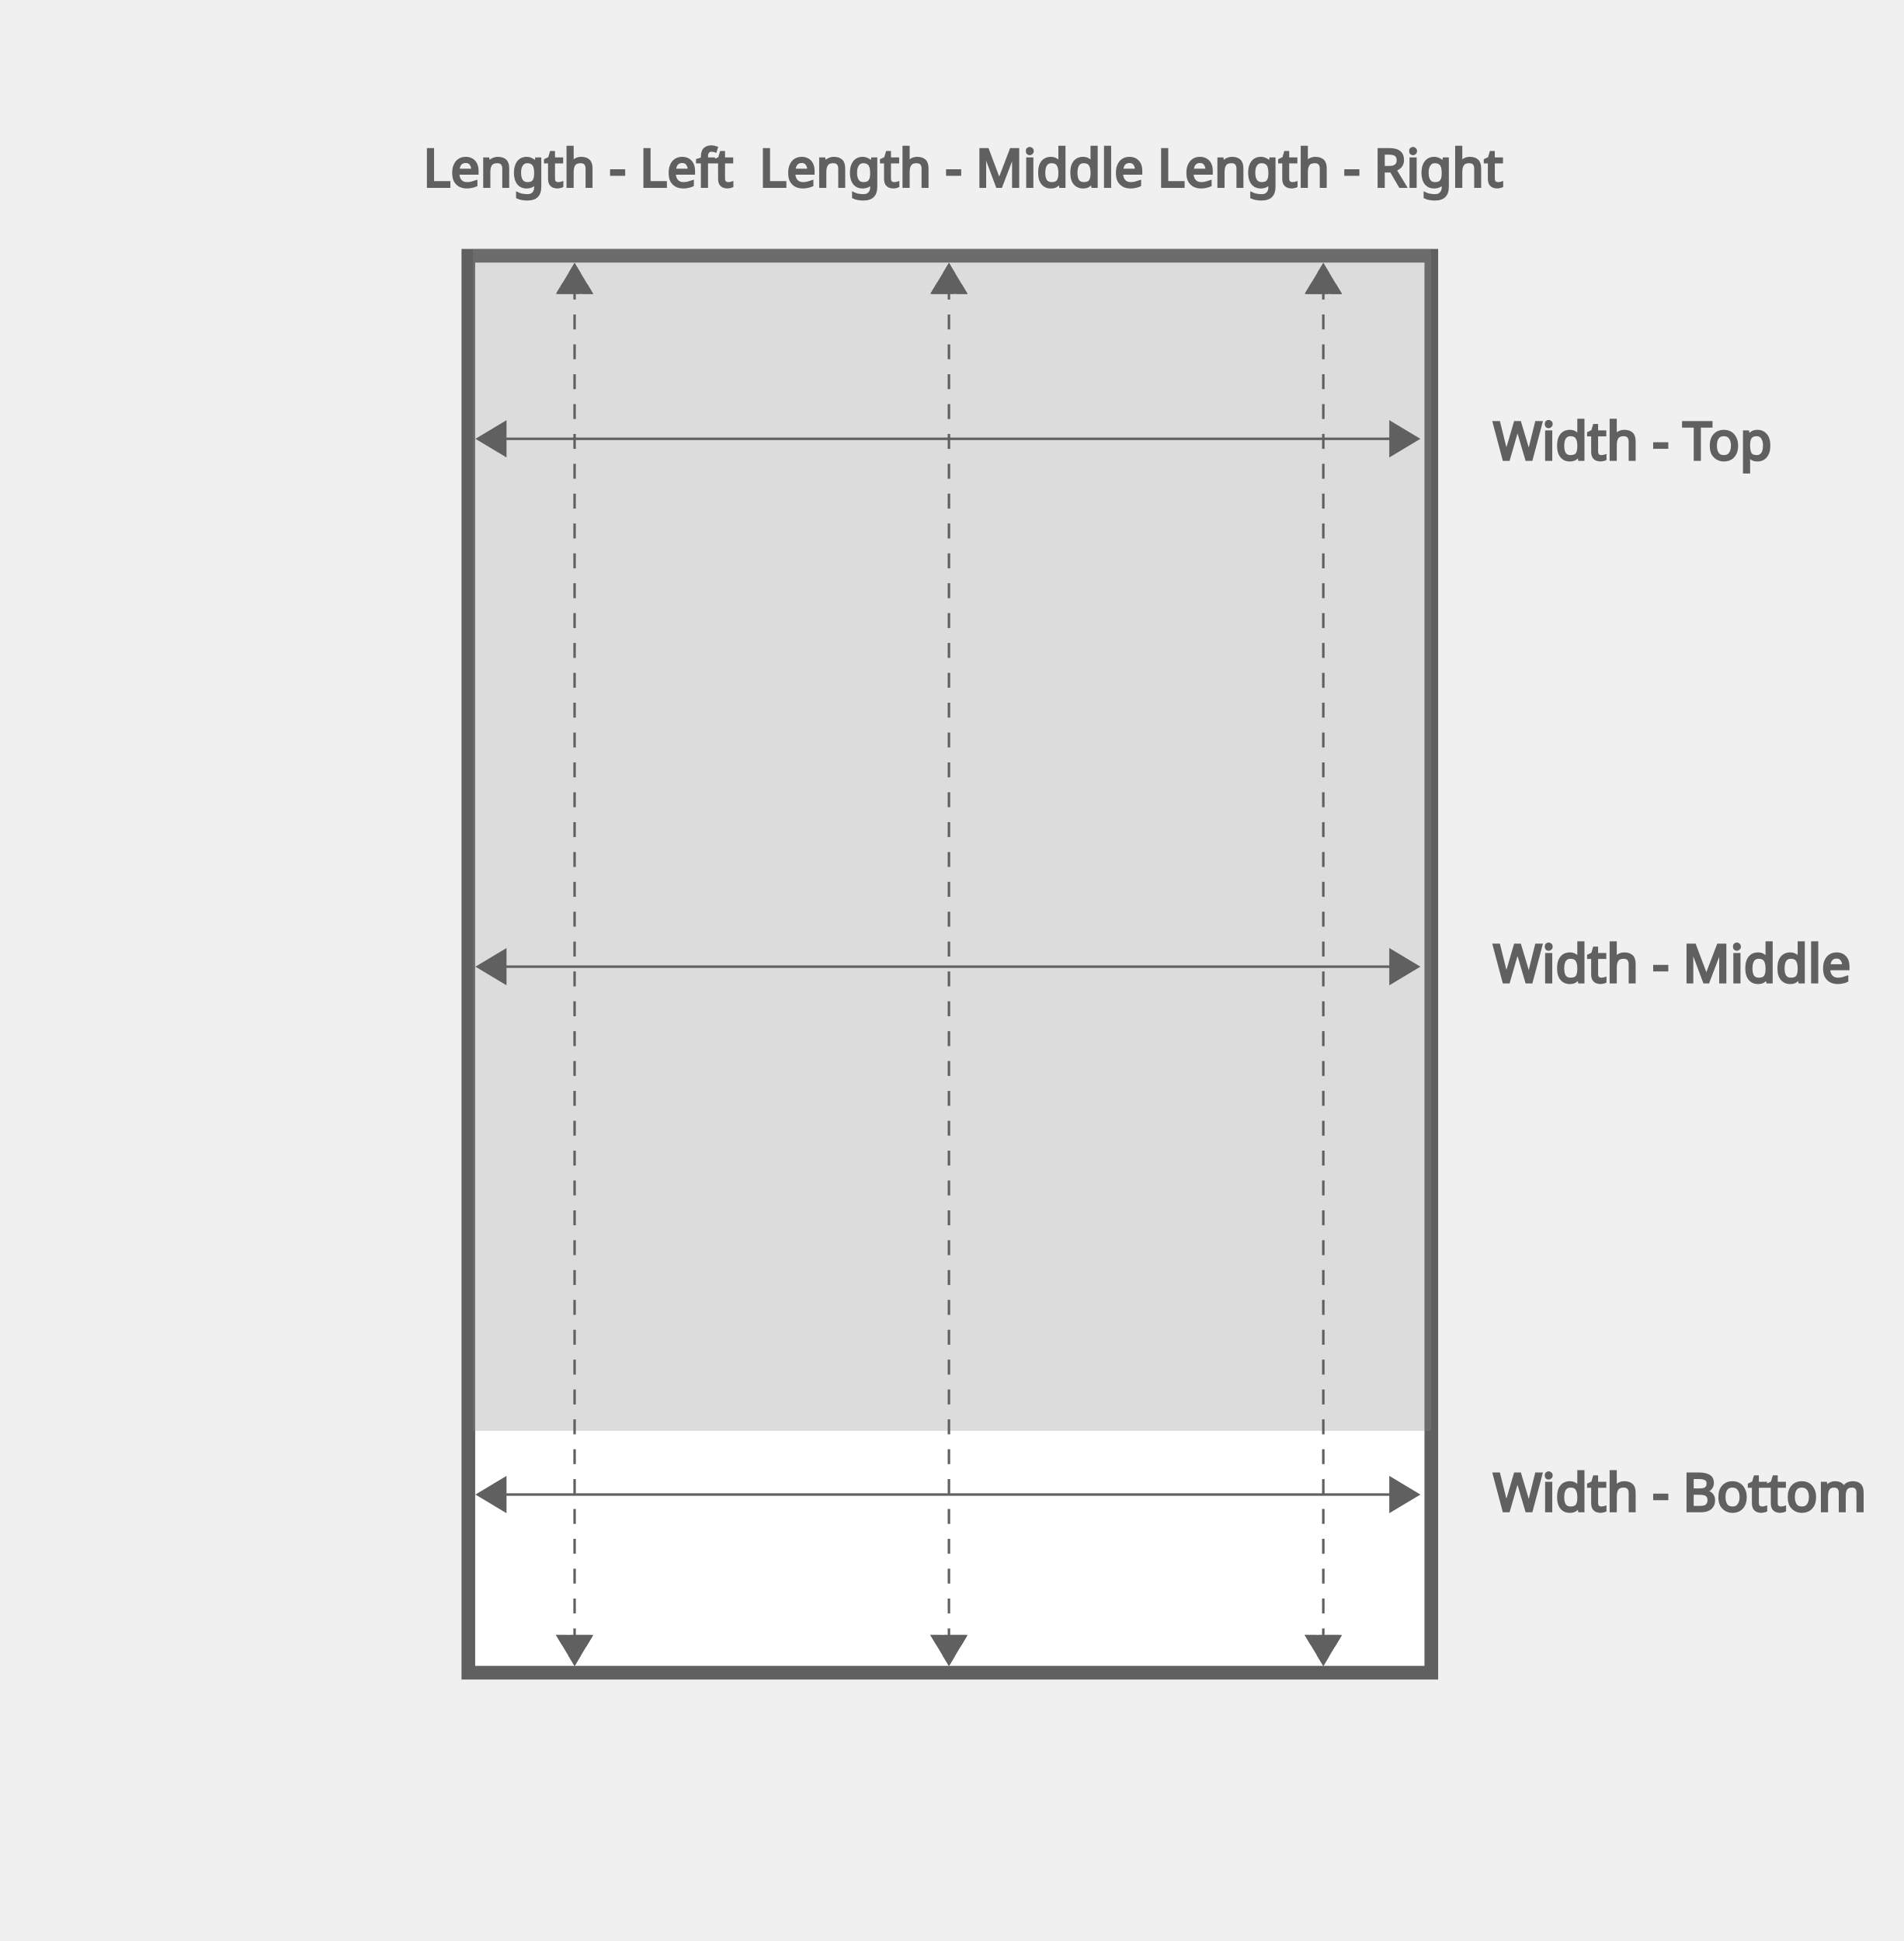
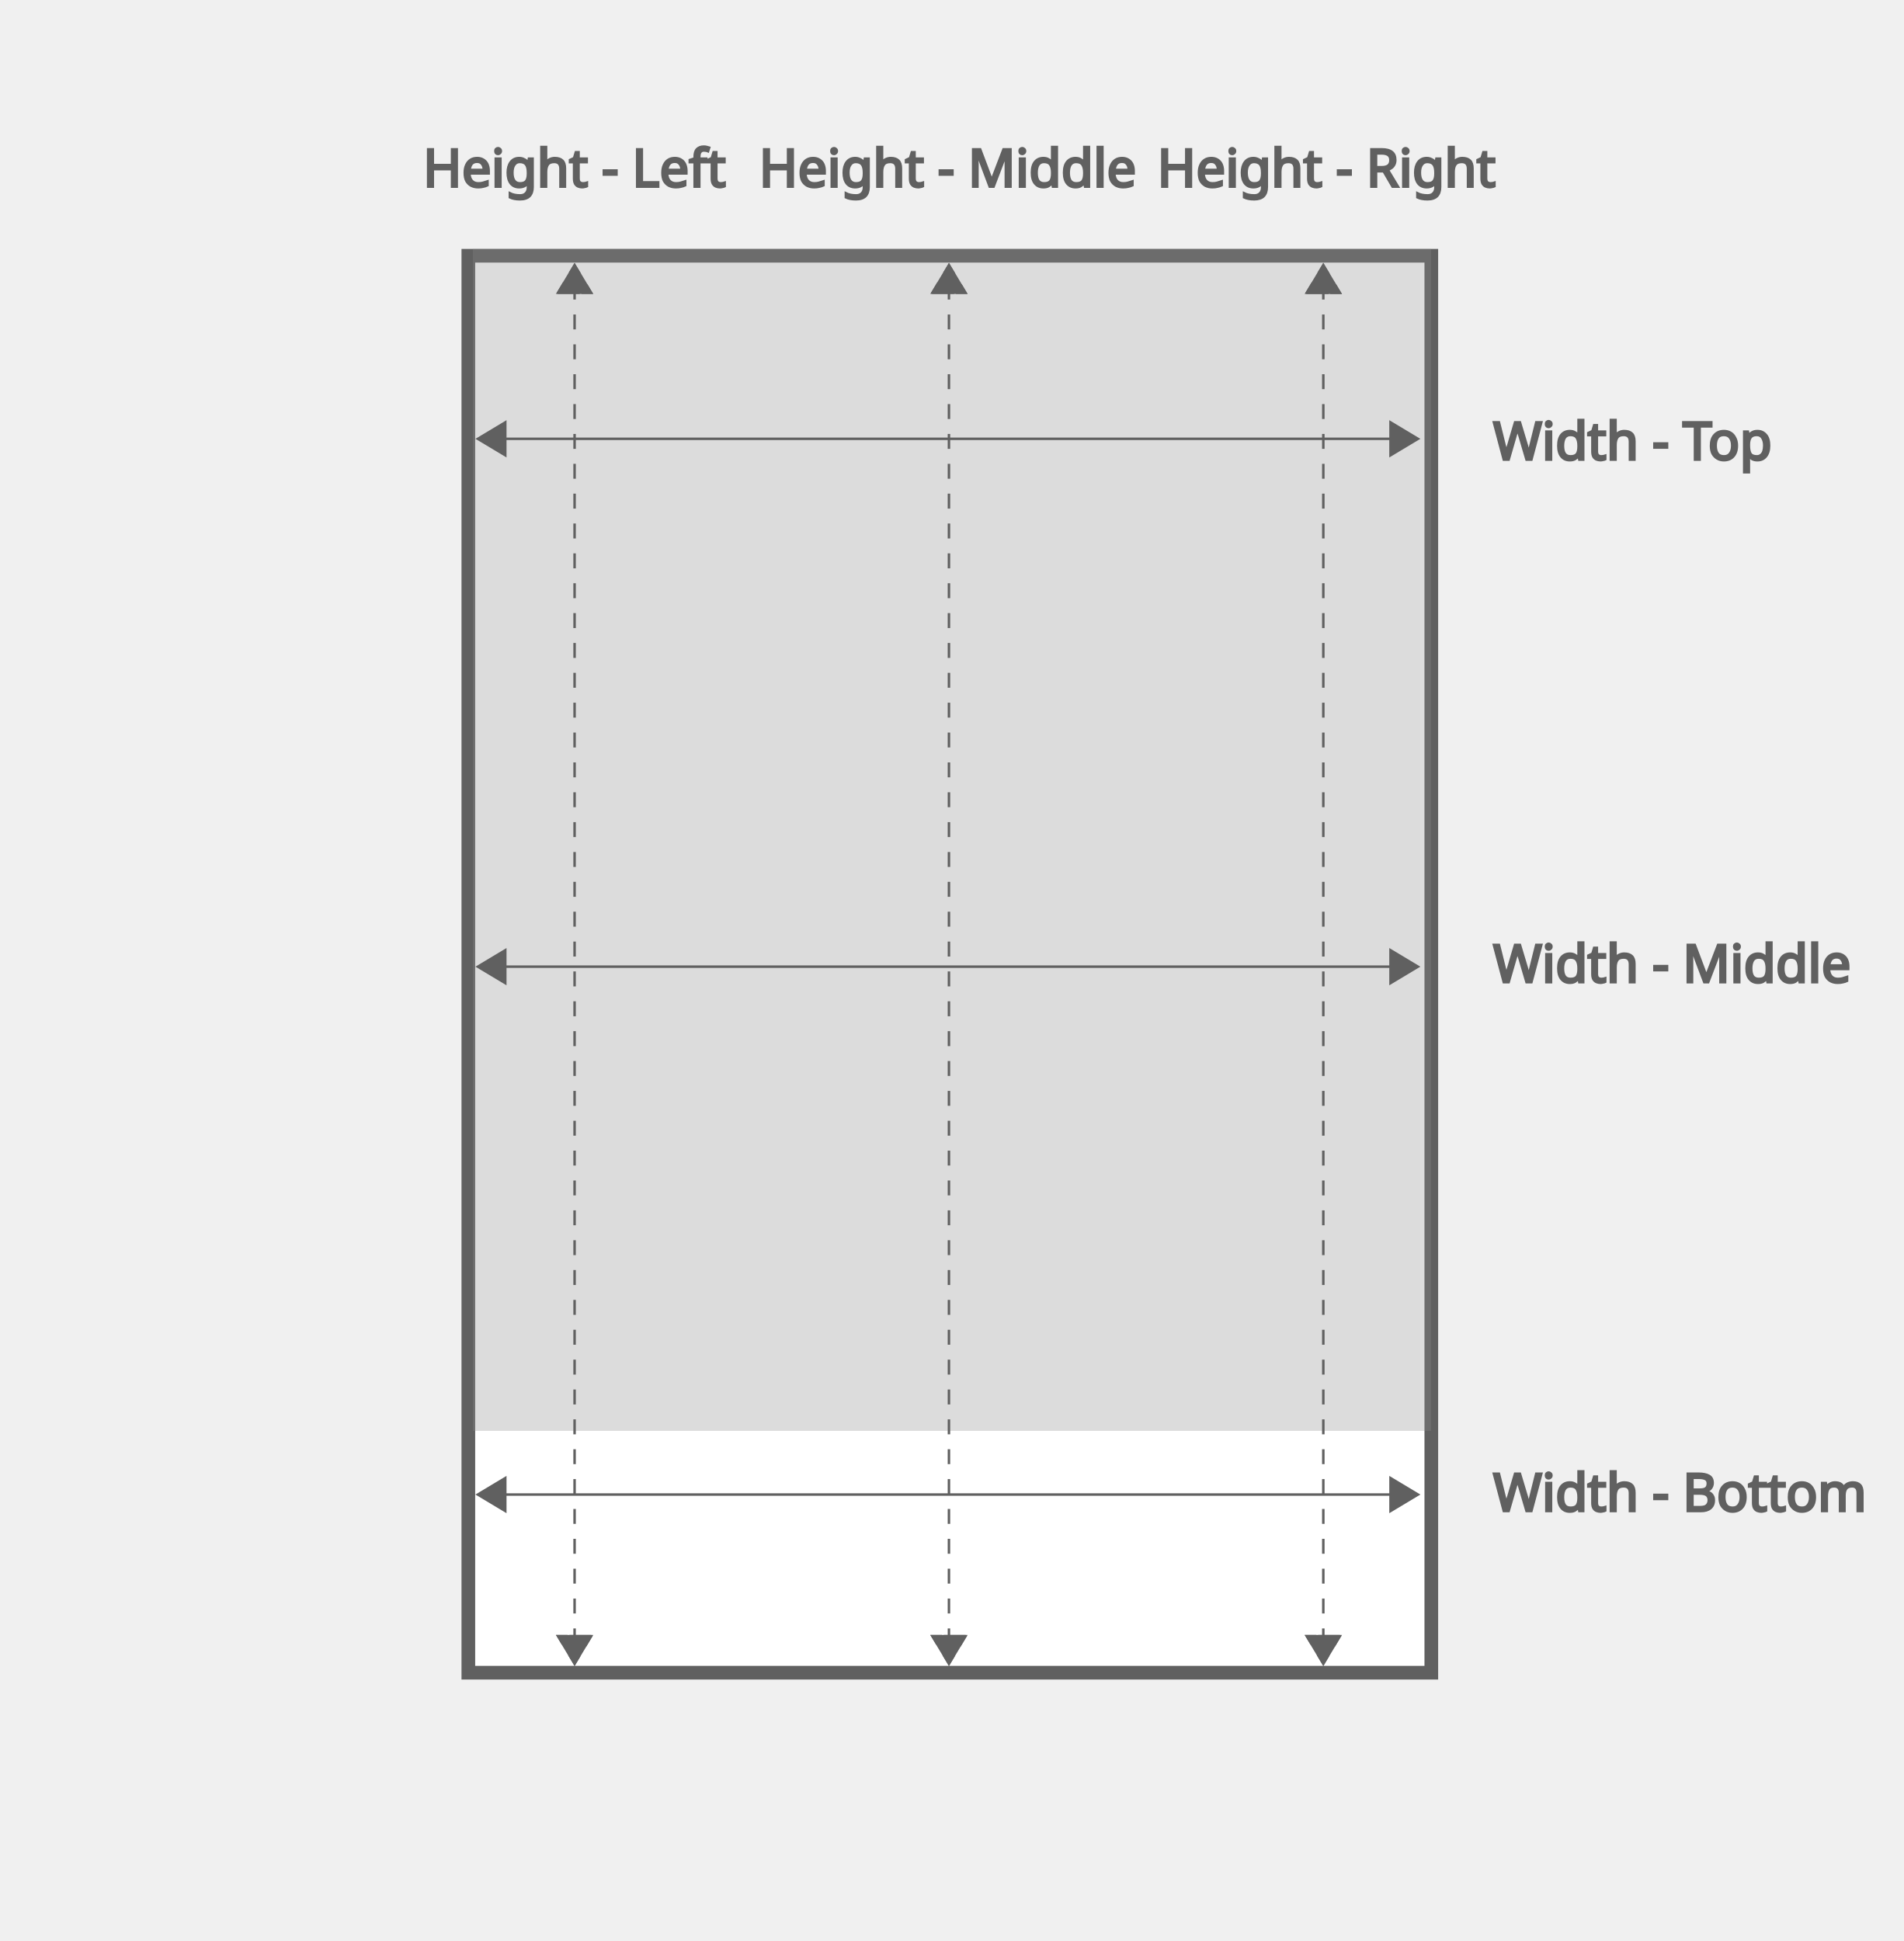
<svg xmlns="http://www.w3.org/2000/svg" width="153" height="156" viewBox="0 0 153 156">
  <defs>
    <style>
	@font-face {
    font-family: "proximanova-nova";

    src: url('http://doopsalta2.com/Fonts/proxima-nova-three.woff2') format('woff2'),
        url('http://doopsalta2.com/Fonts/proxima-nova-three.woff') format('woff'),
        url('http://doopsalta2.com/Fonts/proxima-nova-three.otf') format('opentype');
    font-style: normal;
	}
	
      .cls-1, .cls-4, .cls-7 {
        fill: none;
      }

      .cls-2 {
        fill: #fff;
        stroke-width: 1.1px;
      }

      .cls-2, .cls-4, .cls-6, .cls-7 {
        stroke: #606060;
      }

      .cls-3 {
        fill: rgba(138,138,138,0.3);
      }

      .cls-4, .cls-6, .cls-7 {
        stroke-width: 0.2px;
      }

      .cls-4 {
        stroke-dasharray: 1.2 1.2;
      }

      .cls-5, .cls-6, .cls-8 {
        fill: #606060;
      }

      .cls-5 {
        stroke-dasharray: 1 1;
      }

      .cls-6 {
        font-size: 4.2px;
        font-family:'proximanova-nova',sans-serif;
        font-weight: 200;
      }

      .cls-10, .cls-9 {
        stroke: none;
      }

      .cls-10 {
        fill: #606060;
      }
    </style>
  </defs>
  <g id="Group_85" data-name="Group 85" transform="translate(257.762 -115.937)">
    <rect id="Rectangle_59" data-name="Rectangle 59" class="cls-1" width="153" height="156" transform="translate(-257.762 115.937)" />
    <g id="Rectangle_57" data-name="Rectangle 57" class="cls-2" transform="translate(-220.677 135.942)">
      <rect class="cls-9" width="78.485" height="114.982" />
      <rect class="cls-1" x="0.55" y="0.55" width="77.385" height="113.882" />
    </g>
    <rect id="Rectangle_60" data-name="Rectangle 60" class="cls-3" width="77" height="95" transform="translate(-219.762 135.937)" />
    <g id="Group_77" data-name="Group 77">
      <g id="Group_73" data-name="Group 73" transform="translate(-210.088 137.038) rotate(90)">
        <line id="Line_7" data-name="Line 7" class="cls-4" x2="109.527" transform="translate(1.775 1.5)" />
        <g id="Polygon_1" data-name="Polygon 1" class="cls-5" transform="translate(112.802 0) rotate(90)">
          <path class="cls-9" d="M1.5,0,3,2.5H0Z" />
          <path class="cls-10" d="M 0.558 1.57 L 0.915 1.785 L 0.915 1.7 L 1.915 1.7 L 1.915 2.083 L 2.529 1.715 C 2.529 1.715 2.78 2.133 2.915 2.359 L 2.915 2.359 L 3 2.5 L 2.067 2.5 L 1.915 2.247 L 1.915 2.5 C 1.915 2.5 1.066 2.5 0.933 2.5 L 0.164 2.5 L 0.043 2.428 C 0.043 2.428 0.172 2.213 0.301 1.999 L 0.301 1.999 C 0.302 1.997 0.302 1.996 0.303 1.994 L 0.304 1.993 C 0.305 1.992 0.305 1.992 0.306 1.991 L 0.558 1.57 Z M 1.5 0 L 2.014 0.857 L 1.864 0.948 L 1.758 1.124 L 1.664 1.068 L 1.329 1.269 L 1.034 0.777 L 1.5 0 Z" />
        </g>
        <g id="Polygon_2" data-name="Polygon 2" class="cls-5" transform="translate(0.025 3) rotate(-90)">
          <path class="cls-9" d="M1.5,0,3,2.5H0Z" />
          <path class="cls-10" d="M 0.558 1.57 L 0.915 1.785 L 0.915 1.7 L 1.915 1.7 L 1.915 2.083 L 2.529 1.715 C 2.529 1.715 2.78 2.133 2.915 2.359 L 2.915 2.359 L 3 2.5 L 2.067 2.5 L 1.915 2.247 L 1.915 2.5 C 1.915 2.5 1.066 2.5 0.933 2.5 L 0.164 2.5 L 0.043 2.428 C 0.043 2.428 0.172 2.213 0.301 1.999 L 0.301 1.999 C 0.302 1.997 0.302 1.996 0.303 1.994 L 0.304 1.993 C 0.305 1.992 0.305 1.992 0.306 1.991 L 0.558 1.57 Z M 1.5 0 L 2.014 0.857 L 1.864 0.948 L 1.758 1.124 L 1.664 1.068 L 1.329 1.269 L 1.034 0.777 L 1.5 0 Z" />
        </g>
        <text id="Length_-_Left_" data-name="Length - Left " class="cls-6" transform="translate(-6.1 13.674) rotate(-90)">
-           <tspan x="0" y="0">Length - Left </tspan>
+           <tspan x="0" y="0">Height - Left </tspan>
        </text>
      </g>
      <g id="Group_75" data-name="Group 75" transform="translate(-180.005 137.038) rotate(90)">
        <line id="Line_7-2" data-name="Line 7" class="cls-4" x2="109.527" transform="translate(1.775 1.5)" />
        <g id="Polygon_1-2" data-name="Polygon 1" class="cls-5" transform="translate(112.802 0) rotate(90)">
          <path class="cls-9" d="M1.5,0,3,2.5H0Z" />
          <path class="cls-10" d="M 0.558 1.57 L 0.915 1.785 L 0.915 1.7 L 1.915 1.7 L 1.915 2.083 L 2.529 1.715 C 2.529 1.715 2.78 2.133 2.915 2.359 L 2.915 2.359 L 3 2.5 L 2.067 2.5 L 1.915 2.247 L 1.915 2.5 C 1.915 2.5 1.066 2.5 0.933 2.5 L 0.164 2.5 L 0.043 2.428 C 0.043 2.428 0.172 2.213 0.301 1.999 L 0.301 1.999 C 0.302 1.997 0.302 1.996 0.303 1.994 L 0.304 1.993 C 0.305 1.992 0.305 1.992 0.306 1.991 L 0.558 1.57 Z M 1.5 0 L 2.014 0.857 L 1.864 0.948 L 1.758 1.124 L 1.664 1.068 L 1.329 1.269 L 1.034 0.777 L 1.5 0 Z" />
        </g>
        <g id="Polygon_2-2" data-name="Polygon 2" class="cls-5" transform="translate(0.025 3) rotate(-90)">
          <path class="cls-9" d="M1.5,0,3,2.5H0Z" />
          <path class="cls-10" d="M 0.558 1.57 L 0.915 1.785 L 0.915 1.7 L 1.915 1.7 L 1.915 2.083 L 2.529 1.715 C 2.529 1.715 2.78 2.133 2.915 2.359 L 2.915 2.359 L 3 2.5 L 2.067 2.5 L 1.915 2.247 L 1.915 2.5 C 1.915 2.5 1.066 2.5 0.933 2.5 L 0.164 2.5 L 0.043 2.428 C 0.043 2.428 0.172 2.213 0.301 1.999 L 0.301 1.999 C 0.302 1.997 0.302 1.996 0.303 1.994 L 0.304 1.993 C 0.305 1.992 0.305 1.992 0.306 1.991 L 0.558 1.57 Z M 1.5 0 L 2.014 0.857 L 1.864 0.948 L 1.758 1.124 L 1.664 1.068 L 1.329 1.269 L 1.034 0.777 L 1.5 0 Z" />
        </g>
        <text id="Length_-_Middle_" data-name="Length - Middle " class="cls-6" transform="translate(-6.1 16.757) rotate(-90)">
-           <tspan x="0" y="0">Length - Middle </tspan>
+           <tspan x="0" y="0">Height - Middle </tspan>
        </text>
      </g>
      <g id="Group_76" data-name="Group 76" transform="translate(-149.921 137.038) rotate(90)">
        <line id="Line_7-3" data-name="Line 7" class="cls-4" x2="109.527" transform="translate(1.775 1.5)" />
        <g id="Polygon_1-3" data-name="Polygon 1" class="cls-5" transform="translate(112.802 0) rotate(90)">
          <path class="cls-9" d="M1.5,0,3,2.5H0Z" />
          <path class="cls-10" d="M 0.558 1.57 L 0.915 1.785 L 0.915 1.7 L 1.915 1.7 L 1.915 2.083 L 2.529 1.715 C 2.529 1.715 2.78 2.133 2.915 2.359 L 2.915 2.359 L 3 2.5 L 2.067 2.5 L 1.915 2.247 L 1.915 2.5 C 1.915 2.5 1.066 2.5 0.933 2.5 L 0.164 2.5 L 0.043 2.428 C 0.043 2.428 0.172 2.213 0.301 1.999 L 0.301 1.999 C 0.302 1.997 0.302 1.996 0.303 1.994 L 0.304 1.993 C 0.305 1.992 0.305 1.992 0.306 1.991 L 0.558 1.57 Z M 1.5 0 L 2.014 0.857 L 1.864 0.948 L 1.758 1.124 L 1.664 1.068 L 1.329 1.269 L 1.034 0.777 L 1.5 0 Z" />
        </g>
        <g id="Polygon_2-3" data-name="Polygon 2" class="cls-5" transform="translate(0.026 3) rotate(-90)">
          <path class="cls-9" d="M1.5,0,3,2.5H0Z" />
          <path class="cls-10" d="M 0.558 1.57 L 0.915 1.785 L 0.915 1.7 L 1.915 1.7 L 1.915 2.083 L 2.529 1.715 C 2.529 1.715 2.78 2.133 2.915 2.359 L 2.915 2.359 L 3 2.5 L 2.067 2.5 L 1.915 2.247 L 1.915 2.5 C 1.915 2.5 1.066 2.5 0.933 2.5 L 0.164 2.5 L 0.043 2.428 C 0.043 2.428 0.172 2.213 0.301 1.999 L 0.301 1.999 C 0.302 1.997 0.302 1.996 0.303 1.994 L 0.304 1.993 C 0.305 1.992 0.305 1.992 0.306 1.991 L 0.558 1.57 Z M 1.5 0 L 2.014 0.857 L 1.864 0.948 L 1.758 1.124 L 1.664 1.068 L 1.329 1.269 L 1.034 0.777 L 1.5 0 Z" />
        </g>
        <text id="Length_-_Right" data-name="Length - Right" class="cls-6" transform="translate(-6.1 14.841) rotate(-90)">
-           <tspan x="0" y="0">Length - Right</tspan>
+           <tspan x="0" y="0">Height - Right</tspan>
        </text>
      </g>
    </g>
    <g id="Group_74" data-name="Group 74">
      <g id="Group_70" data-name="Group 70" transform="translate(-219.558 148.955)">
        <line id="Line_7-4" data-name="Line 7" class="cls-7" x2="72.689" transform="translate(1.749 2.25)" />
        <g id="Polygon_1-4" data-name="Polygon 1" class="cls-8" transform="translate(75.938 0.75) rotate(90)">
          <path class="cls-9" d="M 2.294 2.1 L 0.706 2.1 L 1.5 0.777 L 2.294 2.1 Z" />
          <path class="cls-10" d="M 1.5 0 L 3 2.5 L 0 2.5 L 1.5 0 Z" />
        </g>
        <g id="Polygon_2-4" data-name="Polygon 2" class="cls-8" transform="translate(0 3.75) rotate(-90)">
          <path class="cls-9" d="M 2.294 2.1 L 0.706 2.1 L 1.5 0.777 L 2.294 2.1 Z" />
          <path class="cls-10" d="M 1.5 0 L 3 2.5 L 0 2.5 L 1.5 0 Z" />
        </g>
        <text id="Width_-_Top" data-name="Width - Top" class="cls-6" transform="translate(81.796 3.924)">
          <tspan x="0" y="0">Width - Top</tspan>
        </text>
      </g>
      <g id="Group_71" data-name="Group 71" transform="translate(-219.558 191.379)">
        <line id="Line_7-5" data-name="Line 7" class="cls-7" x2="72.689" transform="translate(1.749 2.25)" />
        <g id="Polygon_1-5" data-name="Polygon 1" class="cls-8" transform="translate(75.938 0.75) rotate(90)">
          <path class="cls-9" d="M 2.294 2.1 L 0.706 2.1 L 1.5 0.777 L 2.294 2.1 Z" />
          <path class="cls-10" d="M 1.5 0 L 3 2.5 L 0 2.5 L 1.5 0 Z" />
        </g>
        <g id="Polygon_2-5" data-name="Polygon 2" class="cls-8" transform="translate(0 3.75) rotate(-90)">
          <path class="cls-9" d="M 2.294 2.1 L 0.706 2.1 L 1.5 0.777 L 2.294 2.1 Z" />
          <path class="cls-10" d="M 1.5 0 L 3 2.5 L 0 2.5 L 1.5 0 Z" />
        </g>
        <text id="Width_-_Middle" data-name="Width - Middle" class="cls-6" transform="translate(81.796 3.5)">
          <tspan x="0" y="0">Width - Middle</tspan>
        </text>
      </g>
      <g id="Group_72" data-name="Group 72" transform="translate(-219.558 233.805)">
        <line id="Line_7-6" data-name="Line 7" class="cls-7" x2="72.689" transform="translate(1.749 2.25)" />
        <g id="Polygon_1-6" data-name="Polygon 1" class="cls-8" transform="translate(75.938 0.75) rotate(90)">
          <path class="cls-9" d="M 2.294 2.1 L 0.706 2.1 L 1.5 0.777 L 2.294 2.1 Z" />
          <path class="cls-10" d="M 1.5 0 L 3 2.5 L 0 2.5 L 1.5 0 Z" />
        </g>
        <g id="Polygon_2-6" data-name="Polygon 2" class="cls-8" transform="translate(0 3.749) rotate(-90)">
          <path class="cls-9" d="M 2.294 2.1 L 0.706 2.1 L 1.5 0.777 L 2.294 2.1 Z" />
          <path class="cls-10" d="M 1.5 0 L 3 2.5 L 0 2.5 L 1.5 0 Z" />
        </g>
        <text id="Width_-_Bottom" data-name="Width - Bottom" class="cls-6" transform="translate(81.796 3.575)">
          <tspan x="0" y="0">Width - Bottom</tspan>
        </text>
      </g>
    </g>
  </g>
</svg>
